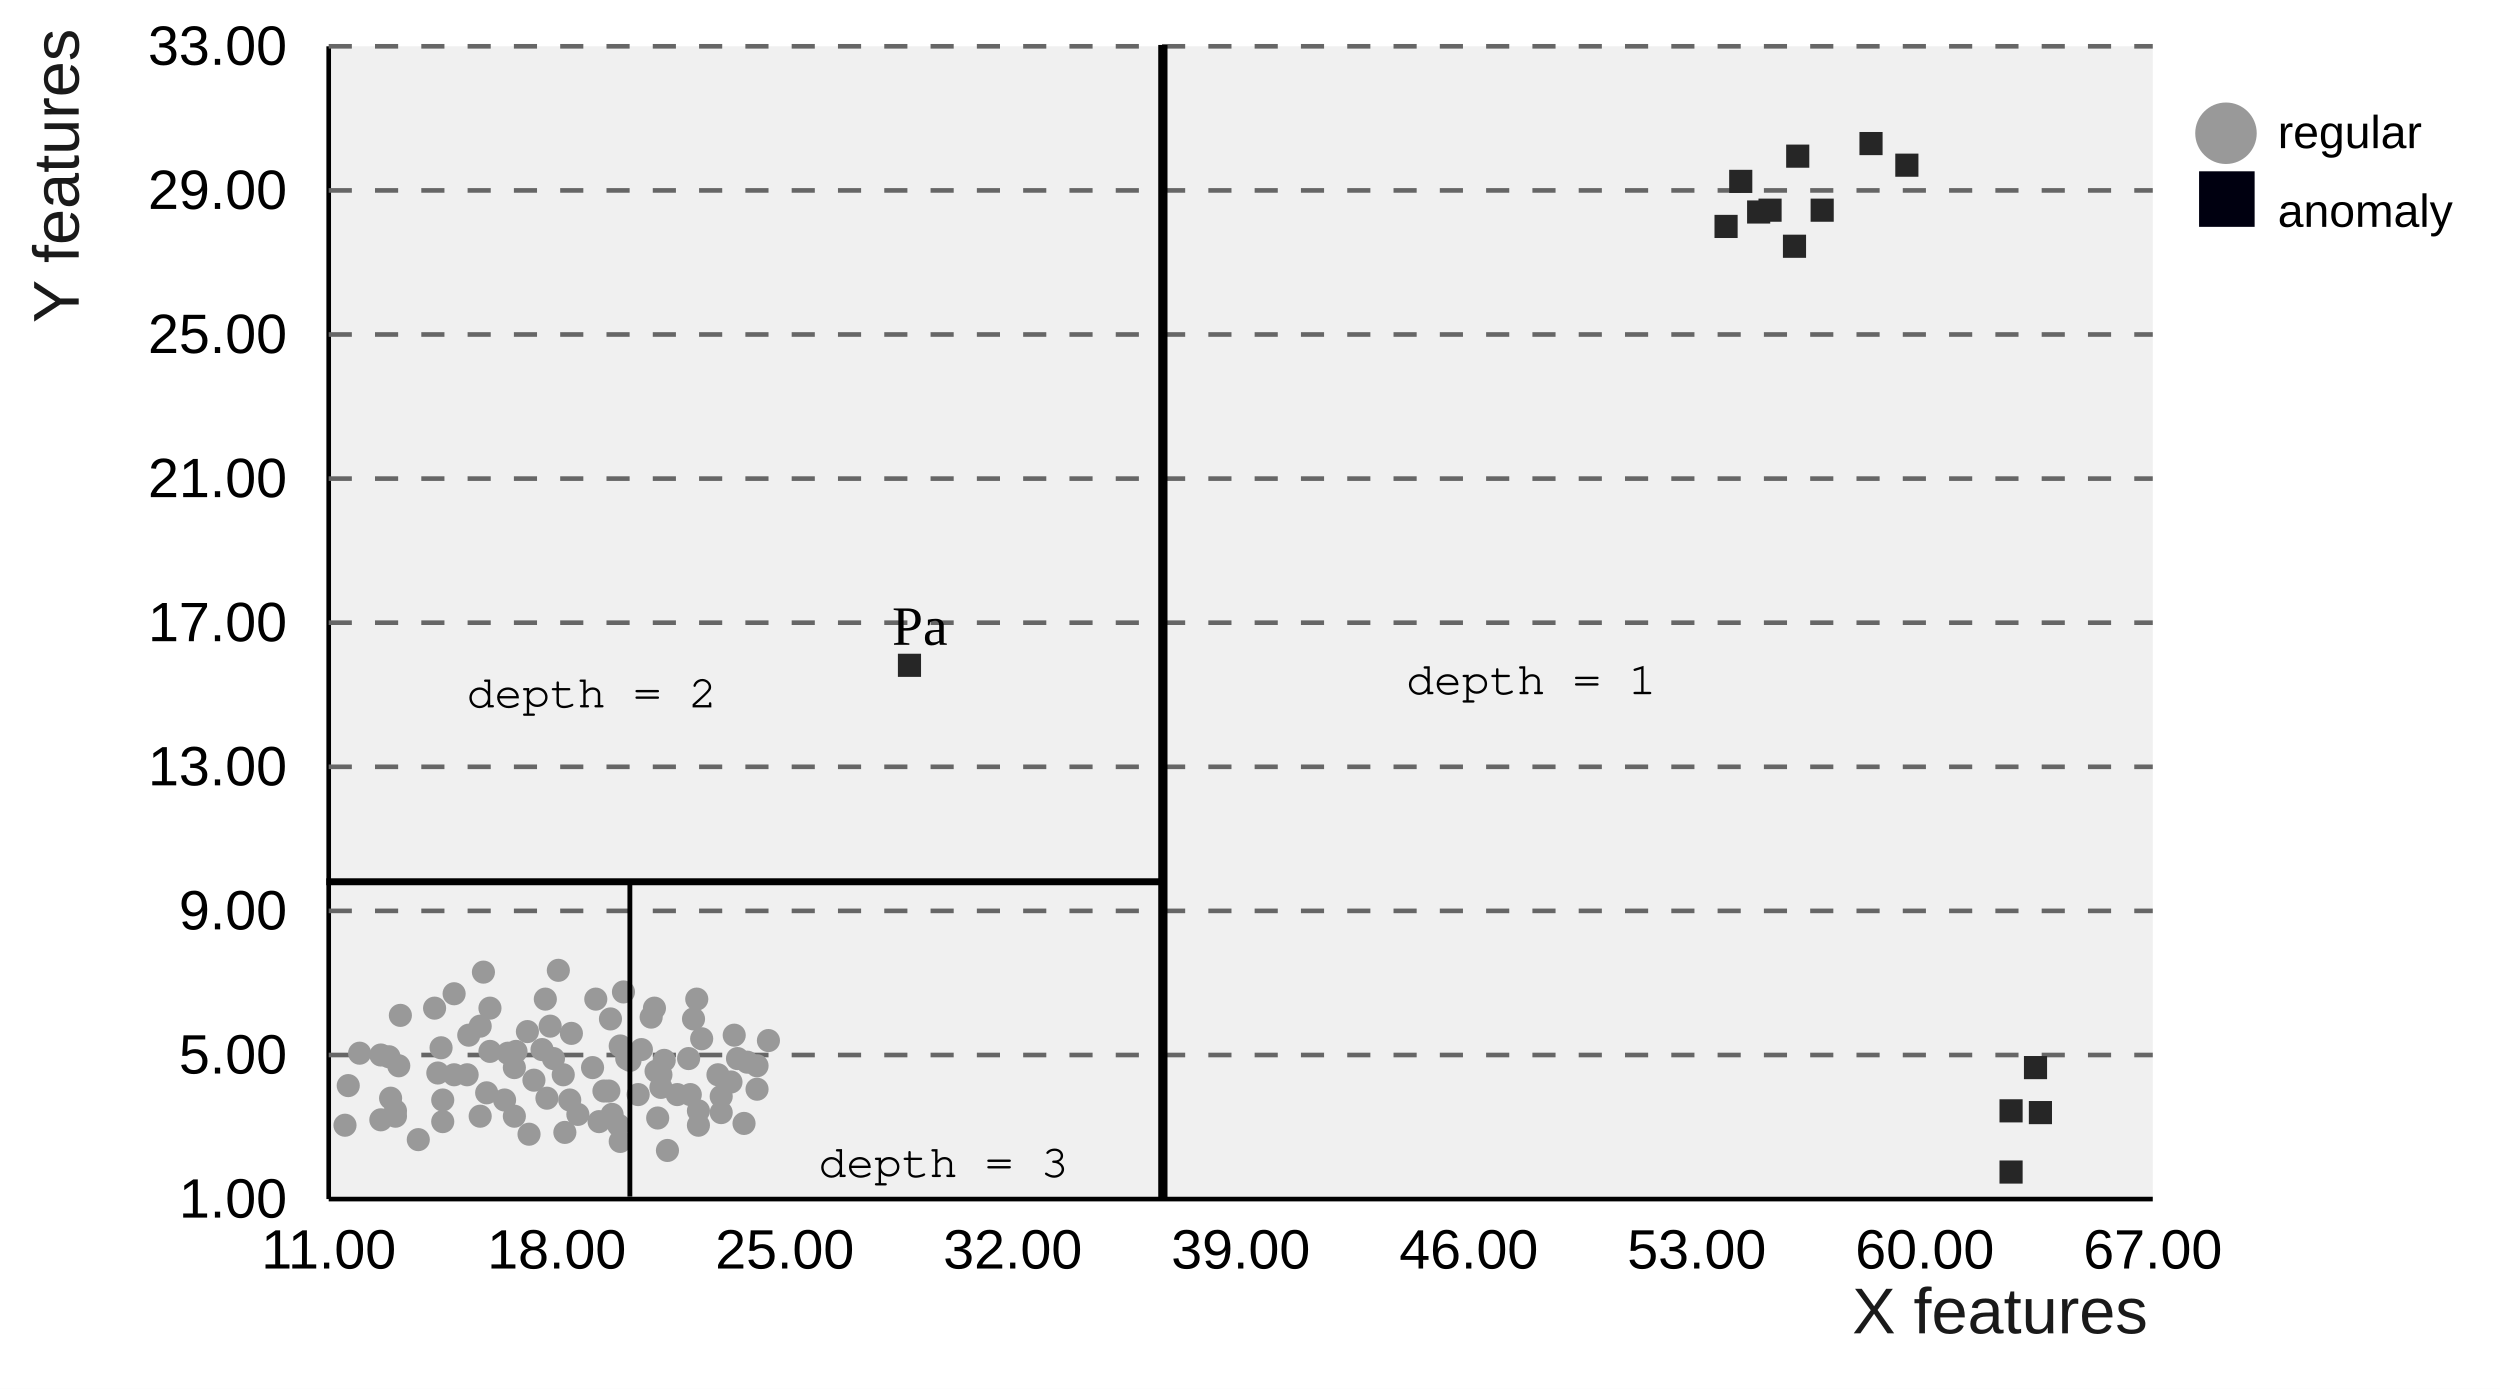
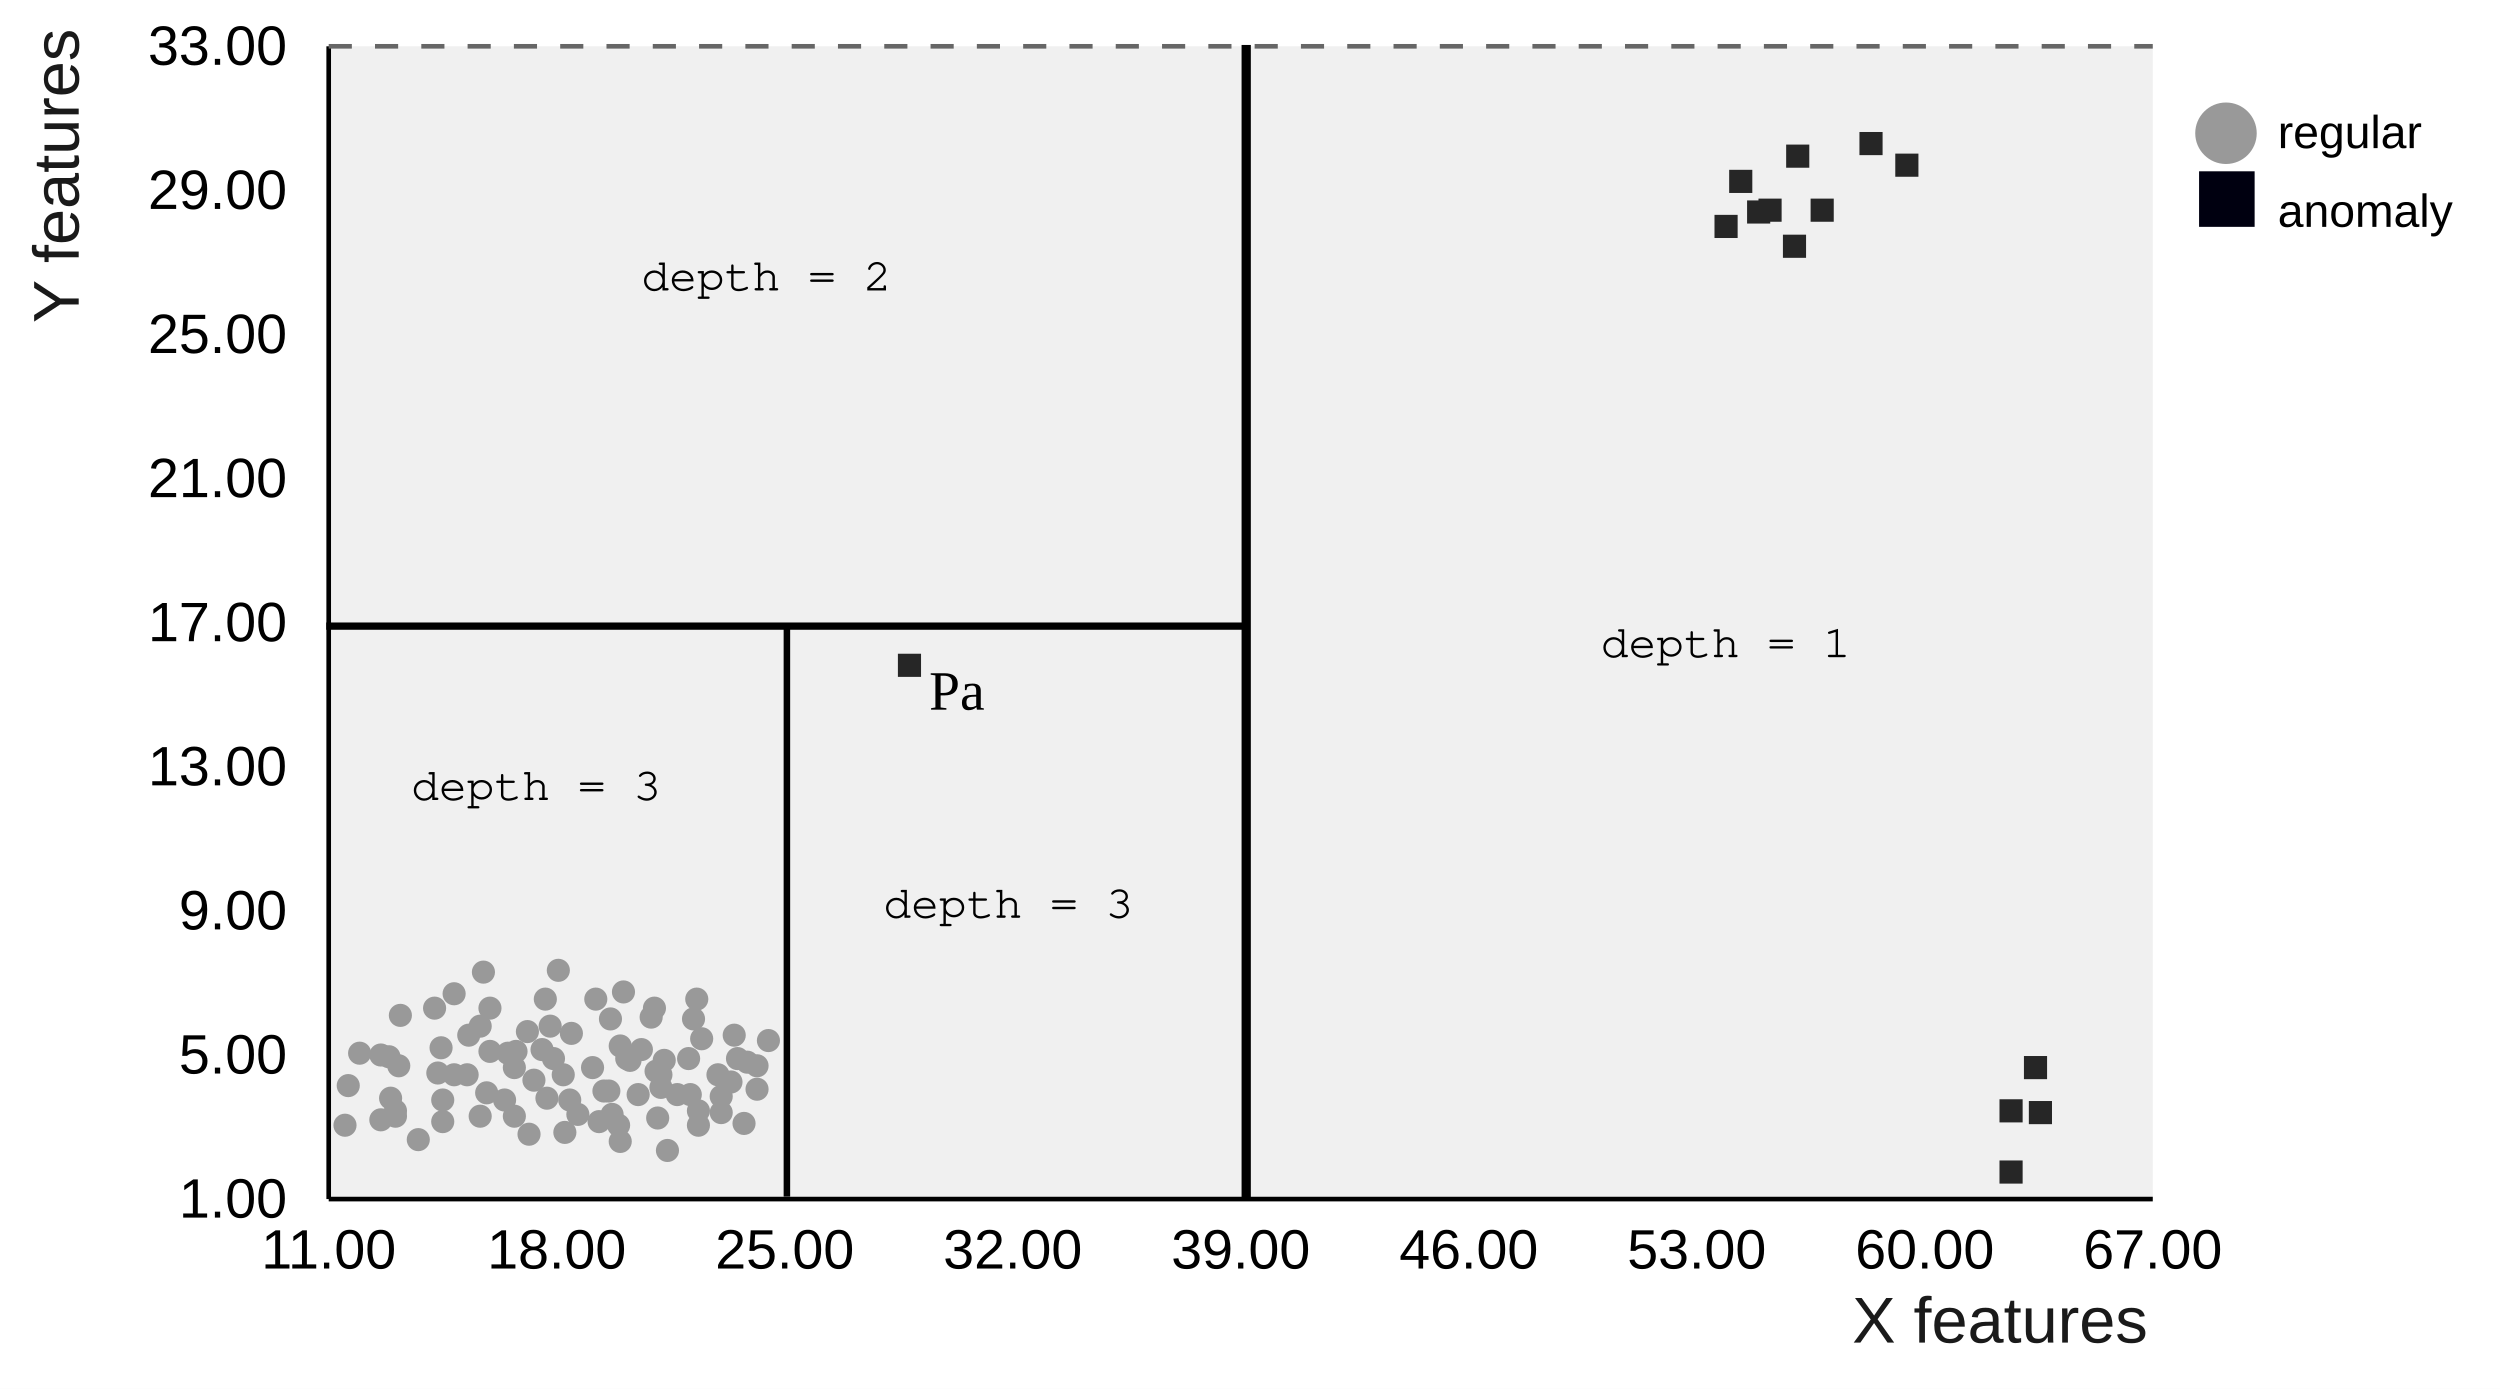
<svg xmlns="http://www.w3.org/2000/svg" width="540" height="300" version="1.1" id="svg1">
  <defs id="defs1">
    <style type="text/css" id="style1">/* Copy from here for external style sheet */
.svgBackground{
  fill:#ffffff;
}
.graphBackground{
  fill:#f0f0f0;
}

/* graphs titles */
.mainTitle{
  text-anchor: middle;
  fill: #000000;
  font-size: 16px;
  font-family: "Arial", sans-serif;
  font-weight: normal;
}
.subTitle{
  text-anchor: middle;
  fill: #999999;
  font-size: 14px;
  font-family: "Arial", sans-serif;
  font-weight: normal;
}

.axis{
  stroke: #000000;
  stroke-width: 1px;
}

.guideLines{
  stroke: #666666;
  stroke-width: 1px;
  stroke-dasharray: 5 5;
}

.xAxisLabels{
  text-anchor: middle;
  fill: #000000;
  font-size: 12px;
  font-family: "Arial", sans-serif;
  font-weight: normal;
}

.yAxisLabels{
  text-anchor: end;
  fill: #000000;
  font-size: 12px;
  font-family: "Arial", sans-serif;
  font-weight: normal;
}

.xAxisTitle{
  text-anchor: middle;
  fill: #ff0000;
  font-size: 14px;
  font-family: "Arial", sans-serif;
  font-weight: normal;
}

.yAxisTitle{
  fill: #ff0000;
  text-anchor: middle;
  font-size: 14px;
  font-family: "Arial", sans-serif;
  font-weight: normal;
}

.dataPointLabel, .dataPointLabelBackground, .dataPointPopup, .dataPointPopupMask{
  fill: #000000;
  text-anchor:middle;
  font-size: 10px;
  font-family: "Arial", sans-serif;
  font-weight: normal;
}

.dataPointLabelBackground{
  stroke: #ffffff;
  stroke-width: 2;
}

.dataPointPopupMask{
  stroke: white;
  stroke-width: 7;
}

.dataPointPopup{
  fill: black;
  stroke-width: 2;
}

.staggerGuideLine{
  fill: none;
  stroke: #000000;
  stroke-width: 0.5px;
}

/* default line styles */
.line1{
	fill: none;
	stroke: #ff0000;
	stroke-width: 1px;
}
.line2{
	fill: none;
	stroke: #0000ff;
	stroke-width: 1px;
}
.line3{
	fill: none;
	stroke: #00ff00;
	stroke-width: 1px;
}
.line4{
	fill: none;
	stroke: #ffcc00;
	stroke-width: 1px;
}
.line5{
	fill: none;
	stroke: #00ccff;
	stroke-width: 1px;
}
.line6{
	fill: none;
	stroke: #ff00ff;
	stroke-width: 1px;
}
.line7{
	fill: none;
	stroke: #00ffff;
	stroke-width: 1px;
}
.line8{
	fill: none;
	stroke: #ffff00;
	stroke-width: 1px;
}
.line9{
	fill: none;
	stroke: #cc6666;
	stroke-width: 1px;
}
.line10{
	fill: none;
	stroke: #663399;
	stroke-width: 1px;
}
.line11{
	fill: none;
	stroke: #339900;
	stroke-width: 1px;
}
.line12{
	fill: none;
	stroke: #9966FF;
	stroke-width: 1px;
}
/* default fill styles */
.fill1{
	fill: #cc0000;
	fill-opacity: 0.2;
	stroke: none;
}
.fill2{
	fill: #0000cc;
	fill-opacity: 0.2;
	stroke: none;
}
.fill3{
	fill: #00cc00;
	fill-opacity: 0.2;
	stroke: none;
}
.fill4{
	fill: #ffcc00;
	fill-opacity: 0.2;
	stroke: none;
}
.fill5{
	fill: #00ccff;
	fill-opacity: 0.2;
	stroke: none;
}
.fill6{
	fill: #ff00ff;
	fill-opacity: 0.2;
	stroke: none;
}
.fill7{
	fill: #00ffff;
	fill-opacity: 0.2;
	stroke: none;
}
.fill8{
	fill: #ffff00;
	fill-opacity: 0.2;
	stroke: none;
}
.fill9{
	fill: #cc6666;
	fill-opacity: 0.2;
	stroke: none;
}
.fill10{
	fill: #663399;
	fill-opacity: 0.2;
	stroke: none;
}
.fill11{
	fill: #339900;
	fill-opacity: 0.2;
	stroke: none;
}
.fill12{
	fill: #9966FF;
	fill-opacity: 0.2;
	stroke: none;
}
/* default line styles */
.key1,.dataPoint1{
	fill: #ff0000;
	stroke: none;
	stroke-width: 1px;
}
.key2,.dataPoint2{
	fill: #0000ff;
	stroke: none;
	stroke-width: 1px;
}
.key3,.dataPoint3{
	fill: #00ff00;
	stroke: none;
	stroke-width: 1px;
}
.key4,.dataPoint4{
	fill: #ffcc00;
	stroke: none;
	stroke-width: 1px;
}
.key5,.dataPoint5{
	fill: #00ccff;
	stroke: none;
	stroke-width: 1px;
}
.key6,.dataPoint6{
	fill: #ff00ff;
	stroke: none;
	stroke-width: 1px;
}
.key7,.dataPoint7{
	fill: #00ffff;
	stroke: none;
	stroke-width: 1px;
}
.key8,.dataPoint8{
	fill: #ffff00;
	stroke: none;
	stroke-width: 1px;
}
.key9,.dataPoint9{
	fill: #cc6666;
	stroke: none;
	stroke-width: 1px;
}
.key10,.dataPoint10{
	fill: #663399;
	stroke: none;
	stroke-width: 1px;
}
.key11,.dataPoint11{
	fill: #339900;
	stroke: none;
	stroke-width: 1px;
}
.key12,.dataPoint12{
	fill: #9966FF;
	stroke: none;
	stroke-width: 1px;
}


.keyText{
  fill: #000000;
  text-anchor:start;
  font-size: 10px;
  font-family: "Arial", sans-serif;
  font-weight: normal;
}
/* End copy for external style sheet */
</style>
  </defs>
  <g class="layer" id="g1">
    <rect class="svgBackground" height="300" id="svg_1" width="547.232" x="0" y="0" style="stroke-width:1.046" />
    <g id="svg_2">
      <rect class="graphBackground" height="249" id="svg_3" width="394" x="71" y="10" />
      <path class="axis" d="m71,259l394,0" id="yAxis" />
      <path class="axis" d="m71,10l0,249" id="xAxis" />
      <text class="xAxisLabels" id="svg_4" text-anchor="middle" x="71" y="274">11.00</text>
      <text class="xAxisLabels" id="svg_5" text-anchor="middle" x="120.25" y="274">18.00</text>
      <text class="xAxisLabels" id="svg_6" text-anchor="middle" x="169.5" y="274">25.00</text>
      <text class="xAxisLabels" id="svg_7" text-anchor="middle" x="218.75" y="274">32.00</text>
      <text class="xAxisLabels" id="svg_8" text-anchor="middle" x="268" y="274">39.00</text>
      <text class="xAxisLabels" id="svg_9" text-anchor="middle" x="317.25" y="274">46.00</text>
      <text class="xAxisLabels" id="svg_10" text-anchor="middle" x="366.5" y="274">53.00</text>
      <text class="xAxisLabels" id="svg_11" text-anchor="middle" x="415.75" y="274">60.00</text>
      <text class="xAxisLabels" id="svg_12" text-anchor="middle" x="465" y="274">67.00</text>
      <text class="yAxisLabels" id="svg_13" text-anchor="end" transform="translate(-12 0)" x="74" y="263">1.00</text>
      <text class="yAxisLabels" id="svg_14" text-anchor="end" transform="translate(-12 0)" x="74" y="231.88">5.00</text>
-       <path class="guideLines" d="m71,227.88l394,0" id="svg_15" />
      <text class="yAxisLabels" id="svg_16" text-anchor="end" transform="translate(-12 0)" x="74" y="200.75">9.00</text>
-       <path class="guideLines" d="m71,196.75l394,0" id="svg_17" />
      <text class="yAxisLabels" id="svg_18" text-anchor="end" transform="translate(-12 0)" x="74" y="169.63">13.00</text>
-       <path class="guideLines" d="m71,165.63l394,0" id="svg_19" />
      <text class="yAxisLabels" id="svg_20" text-anchor="end" transform="translate(-12 0)" x="74" y="138.5">17.00</text>
-       <path class="guideLines" d="m71,134.5l394,0" id="svg_21" />
      <text class="yAxisLabels" id="svg_22" text-anchor="end" transform="translate(-12 0)" x="74" y="107.38">21.00</text>
-       <path class="guideLines" d="m71,103.38l394,0" id="svg_23" />
      <text class="yAxisLabels" id="svg_24" text-anchor="end" transform="translate(-12 0)" x="74" y="76.25">25.00</text>
-       <path class="guideLines" d="m71,72.25l394,0" id="svg_25" />
      <text class="yAxisLabels" id="svg_26" text-anchor="end" transform="translate(-12 0)" x="74" y="45.13">29.00</text>
-       <path class="guideLines" d="m71,41.13l394,0" id="svg_27" />
      <text class="yAxisLabels" id="svg_28" text-anchor="end" transform="translate(-12 0)" x="74" y="14">33.00</text>
      <path class="guideLines" d="m71,10l394,0" id="svg_29" />
      <circle class="dataPoint1" cx="74.52" cy="243.05" id="svg_30" r="2.5" style="fill:#999999" />
      <circle class="dataPoint1" cx="75.22" cy="234.49" id="svg_31" r="2.5" style="fill:#999999" />
      <circle class="dataPoint1" cx="77.68" cy="227.49" id="svg_32" r="2.5" style="fill:#999999" />
      <circle class="dataPoint1" cx="82.26" cy="227.88" id="svg_33" r="2.5" style="fill:#999999" />
      <circle class="dataPoint1" cx="82.26" cy="241.88" id="svg_34" r="2.5" style="fill:#999999" />
      <circle class="dataPoint1" cx="84.02" cy="228.26" id="svg_35" r="2.5" style="fill:#999999" />
      <circle class="dataPoint1" cx="84.37" cy="237.21" id="svg_36" r="2.5" style="fill:#999999" />
      <circle class="dataPoint1" cx="85.42" cy="241.1" id="svg_37" r="2.5" style="fill:#999999" />
      <circle class="dataPoint1" cx="85.42" cy="239.94" id="svg_38" r="2.5" style="fill:#999999" />
      <circle class="dataPoint1" cx="86.13" cy="230.21" id="svg_39" r="2.5" style="fill:#999999" />
      <circle class="dataPoint1" cx="86.48" cy="219.32" id="svg_40" r="2.5" style="fill:#999999" />
      <circle class="dataPoint1" cx="90.35" cy="246.16" id="svg_41" r="2.5" style="fill:#999999" />
      <circle class="dataPoint1" cx="93.87" cy="217.76" id="svg_42" r="2.5" style="fill:#999999" />
      <circle class="dataPoint1" cx="94.57" cy="231.77" id="svg_43" r="2.5" style="fill:#999999" />
      <circle class="dataPoint1" cx="95.27" cy="226.32" id="svg_44" r="2.5" style="fill:#999999" />
      <circle class="dataPoint1" cx="95.63" cy="242.27" id="svg_45" r="2.5" style="fill:#999999" />
      <circle class="dataPoint1" cx="95.63" cy="237.6" id="svg_46" r="2.5" style="fill:#999999" />
      <circle class="dataPoint1" cx="98.09" cy="232.15" id="svg_47" r="2.5" style="fill:#999999" />
      <circle class="dataPoint1" cx="98.09" cy="214.65" id="svg_48" r="2.5" style="fill:#999999" />
      <circle class="dataPoint1" cx="100.9" cy="232.15" id="svg_49" r="2.5" style="fill:#999999" />
      <circle class="dataPoint1" cx="101.25" cy="223.6" id="svg_50" r="2.5" style="fill:#999999" />
      <circle class="dataPoint1" cx="103.72" cy="221.65" id="svg_51" r="2.5" style="fill:#999999" />
      <circle class="dataPoint1" cx="103.72" cy="241.1" id="svg_52" r="2.5" style="fill:#999999" />
      <circle class="dataPoint1" cx="104.42" cy="209.98" id="svg_53" r="2.5" style="fill:#999999" />
      <circle class="dataPoint1" cx="105.12" cy="236.05" id="svg_54" r="2.5" style="fill:#999999" />
      <circle class="dataPoint1" cx="105.83" cy="227.1" id="svg_55" r="2.5" style="fill:#999999" />
      <circle class="dataPoint1" cx="105.83" cy="217.76" id="svg_56" r="2.5" style="fill:#999999" />
      <circle class="dataPoint1" cx="108.99" cy="237.6" id="svg_57" r="2.5" style="fill:#999999" />
      <circle class="dataPoint1" cx="109.7" cy="227.49" id="svg_58" r="2.5" style="fill:#999999" />
      <circle class="dataPoint1" cx="111.1" cy="230.6" id="svg_59" r="2.5" style="fill:#999999" />
      <circle class="dataPoint1" cx="111.1" cy="241.1" id="svg_60" r="2.5" style="fill:#999999" />
      <circle class="dataPoint1" cx="111.46" cy="227.1" id="svg_61" r="2.5" style="fill:#999999" />
      <circle class="dataPoint1" cx="113.92" cy="222.82" id="svg_62" r="2.5" style="fill:#999999" />
      <circle class="dataPoint1" cx="114.27" cy="244.99" id="svg_63" r="2.5" style="fill:#999999" />
      <circle class="dataPoint1" cx="115.33" cy="233.32" id="svg_64" r="2.5" style="fill:#999999" />
      <circle class="dataPoint1" cx="117.08" cy="226.71" id="svg_65" r="2.5" style="fill:#999999" />
      <circle class="dataPoint1" cx="117.79" cy="215.81" id="svg_66" r="2.5" style="fill:#999999" />
      <circle class="dataPoint1" cx="118.14" cy="237.21" id="svg_67" r="2.5" style="fill:#999999" />
      <circle class="dataPoint1" cx="118.84" cy="221.65" id="svg_68" r="2.5" style="fill:#999999" />
      <circle class="dataPoint1" cx="119.55" cy="228.65" id="svg_69" r="2.5" style="fill:#999999" />
      <circle class="dataPoint1" cx="120.6" cy="209.59" id="svg_70" r="2.5" style="fill:#999999" />
      <circle class="dataPoint1" cx="121.66" cy="232.15" id="svg_71" r="2.5" style="fill:#999999" />
      <circle class="dataPoint1" cx="122.01" cy="244.6" id="svg_72" r="2.5" style="fill:#999999" />
      <circle class="dataPoint1" cx="123.06" cy="237.6" id="svg_73" r="2.5" style="fill:#999999" />
      <circle class="dataPoint1" cx="123.42" cy="223.21" id="svg_74" r="2.5" style="fill:#999999" />
      <circle class="dataPoint1" cx="124.82" cy="240.71" id="svg_75" r="2.5" style="fill:#999999" />
      <circle class="dataPoint1" cx="127.99" cy="230.6" id="svg_76" r="2.5" style="fill:#999999" />
      <circle class="dataPoint1" cx="128.69" cy="215.81" id="svg_77" r="2.5" style="fill:#999999" />
      <circle class="dataPoint1" cx="129.4" cy="242.27" id="svg_78" r="2.5" style="fill:#999999" />
      <circle class="dataPoint1" cx="130.45" cy="235.66" id="svg_79" r="2.5" style="fill:#999999" />
      <circle class="dataPoint1" cx="131.51" cy="235.66" id="svg_80" r="2.5" style="fill:#999999" />
      <circle class="dataPoint1" cx="131.86" cy="220.09" id="svg_81" r="2.5" style="fill:#999999" />
      <circle class="dataPoint1" cx="132.21" cy="240.71" id="svg_82" r="2.5" style="fill:#999999" />
      <circle class="dataPoint1" cx="133.62" cy="243.05" id="svg_83" r="2.5" style="fill:#999999" />
      <circle class="dataPoint1" cx="133.97" cy="225.93" id="svg_84" r="2.5" style="fill:#999999" />
      <circle class="dataPoint1" cx="133.97" cy="246.55" id="svg_85" r="2.5" style="fill:#999999" />
      <circle class="dataPoint1" cx="134.67" cy="214.26" id="svg_86" r="2.5" style="fill:#999999" />
      <circle class="dataPoint1" cx="135.38" cy="228.65" id="svg_87" r="2.5" style="fill:#999999" />
      <circle class="dataPoint1" cx="136.08" cy="229.04" id="svg_88" r="2.5" style="fill:#999999" />
      <circle class="dataPoint1" cx="137.84" cy="236.43" id="svg_89" r="2.5" style="fill:#999999" />
      <circle class="dataPoint1" cx="138.54" cy="226.71" id="svg_90" r="2.5" style="fill:#999999" />
      <circle class="dataPoint1" cx="140.65" cy="219.7" id="svg_91" r="2.5" style="fill:#999999" />
      <circle class="dataPoint1" cx="141.36" cy="217.76" id="svg_92" r="2.5" style="fill:#999999" />
      <circle class="dataPoint1" cx="141.71" cy="231.38" id="svg_93" r="2.5" style="fill:#999999" />
      <circle class="dataPoint1" cx="142.06" cy="241.49" id="svg_94" r="2.5" style="fill:#999999" />
      <circle class="dataPoint1" cx="142.76" cy="232.15" id="svg_95" r="2.5" style="fill:#999999" />
      <circle class="dataPoint1" cx="142.76" cy="234.88" id="svg_96" r="2.5" style="fill:#999999" />
      <circle class="dataPoint1" cx="143.47" cy="229.04" id="svg_97" r="2.5" style="fill:#999999" />
      <circle class="dataPoint1" cx="144.17" cy="248.5" id="svg_98" r="2.5" style="fill:#999999" />
      <circle class="dataPoint1" cx="146.28" cy="236.43" id="svg_99" r="2.5" style="fill:#999999" />
      <circle class="dataPoint1" cx="148.74" cy="228.65" id="svg_100" r="2.5" style="fill:#999999" />
      <circle class="dataPoint1" cx="149.1" cy="236.43" id="svg_101" r="2.5" style="fill:#999999" />
      <circle class="dataPoint1" cx="149.8" cy="220.09" id="svg_102" r="2.5" style="fill:#999999" />
      <circle class="dataPoint1" cx="150.5" cy="215.81" id="svg_103" r="2.5" style="fill:#999999" />
      <circle class="dataPoint1" cx="150.86" cy="239.94" id="svg_104" r="2.5" style="fill:#999999" />
      <circle class="dataPoint1" cx="150.86" cy="243.05" id="svg_105" r="2.5" style="fill:#999999" />
      <circle class="dataPoint1" cx="151.56" cy="224.37" id="svg_106" r="2.5" style="fill:#999999" />
      <circle class="dataPoint1" cx="155.08" cy="232.15" id="svg_107" r="2.5" style="fill:#999999" />
      <circle class="dataPoint1" cx="155.78" cy="236.82" id="svg_108" r="2.5" style="fill:#999999" />
      <circle class="dataPoint1" cx="155.78" cy="240.32" id="svg_109" r="2.5" style="fill:#999999" />
      <circle class="dataPoint1" cx="157.89" cy="233.71" id="svg_110" r="2.5" style="fill:#999999" />
      <circle class="dataPoint1" cx="158.59" cy="223.6" id="svg_111" r="2.5" style="fill:#999999" />
      <circle class="dataPoint1" cx="159.3" cy="228.65" id="svg_112" r="2.5" style="fill:#999999" />
      <circle class="dataPoint1" cx="160.71" cy="242.66" id="svg_113" r="2.5" style="fill:#999999" />
      <circle class="dataPoint1" cx="161.41" cy="229.43" id="svg_114" r="2.5" style="fill:#999999" />
      <circle class="dataPoint1" cx="163.52" cy="230.21" id="svg_115" r="2.5" style="fill:#999999" />
      <circle class="dataPoint1" cx="163.52" cy="235.27" id="svg_116" r="2.5" style="fill:#999999" />
      <circle class="dataPoint1" cx="165.98" cy="224.76" id="svg_117" r="2.5" style="fill:#999999" />
      <g id="svg_132">
        <a id="svg_133">
          <circle cx="74.52" cy="243.05" id="svg_134" opacity="0" r="10" />
        </a>
        <a id="svg_135">
          <circle cx="75.22" cy="234.49" id="svg_136" opacity="0" r="10" />
        </a>
        <a id="svg_137">
          <circle cx="77.68" cy="227.49" id="svg_138" opacity="0" r="10" />
        </a>
        <a id="svg_139">
          <circle cx="82.26" cy="227.88" id="svg_140" opacity="0" r="10" />
        </a>
        <a id="svg_141">
          <circle cx="82.26" cy="241.88" id="svg_142" opacity="0" r="10" />
        </a>
        <a id="svg_143">
          <circle cx="84.02" cy="228.26" id="svg_144" opacity="0" r="10" />
        </a>
        <a id="svg_145">
          <circle cx="84.37" cy="237.21" id="svg_146" opacity="0" r="10" />
        </a>
        <a id="svg_147">
          <circle cx="85.42" cy="241.1" id="svg_148" opacity="0" r="10" />
        </a>
        <a id="svg_149">
          <circle cx="85.42" cy="239.94" id="svg_150" opacity="0" r="10" />
        </a>
        <a id="svg_151">
          <circle cx="86.13" cy="230.21" id="svg_152" opacity="0" r="10" />
        </a>
        <a id="svg_153">
          <circle cx="86.48" cy="219.32" id="svg_154" opacity="0" r="10" />
        </a>
        <a id="svg_155">
          <circle cx="90.35" cy="246.16" id="svg_156" opacity="0" r="10" />
        </a>
        <a id="svg_157">
          <circle cx="93.87" cy="217.76" id="svg_158" opacity="0" r="10" />
        </a>
        <a id="svg_159">
          <circle cx="94.57" cy="231.77" id="svg_160" opacity="0" r="10" />
        </a>
        <a id="svg_161">
          <circle cx="95.27" cy="226.32" id="svg_162" opacity="0" r="10" />
        </a>
        <a id="svg_163">
          <circle cx="95.63" cy="242.27" id="svg_164" opacity="0" r="10" />
        </a>
        <a id="svg_165">
          <circle cx="95.63" cy="237.6" id="svg_166" opacity="0" r="10" />
        </a>
        <a id="svg_167">
          <circle cx="98.09" cy="232.15" id="svg_168" opacity="0" r="10" />
        </a>
        <a id="svg_169">
          <circle cx="98.09" cy="214.65" id="svg_170" opacity="0" r="10" />
        </a>
        <a id="svg_171">
          <circle cx="100.9" cy="232.15" id="svg_172" opacity="0" r="10" />
        </a>
        <a id="svg_173">
          <circle cx="101.25" cy="223.6" id="svg_174" opacity="0" r="10" />
        </a>
        <a id="svg_175">
          <circle cx="103.72" cy="221.65" id="svg_176" opacity="0" r="10" />
        </a>
        <a id="svg_177">
          <circle cx="103.72" cy="241.1" id="svg_178" opacity="0" r="10" />
        </a>
        <a id="svg_179">
          <circle cx="104.42" cy="209.98" id="svg_180" opacity="0" r="10" />
        </a>
        <a id="svg_181">
          <circle cx="105.12" cy="236.05" id="svg_182" opacity="0" r="10" />
        </a>
        <a id="svg_183">
          <circle cx="105.83" cy="227.1" id="svg_184" opacity="0" r="10" />
        </a>
        <a id="svg_185">
          <circle cx="105.83" cy="217.76" id="svg_186" opacity="0" r="10" />
        </a>
        <a id="svg_187">
          <circle cx="108.99" cy="237.6" id="svg_188" opacity="0" r="10" />
        </a>
        <a id="svg_189">
          <circle cx="109.7" cy="227.49" id="svg_190" opacity="0" r="10" />
        </a>
        <a id="svg_191">
          <circle cx="111.1" cy="230.6" id="svg_192" opacity="0" r="10" />
        </a>
        <a id="svg_193">
          <circle cx="111.1" cy="241.1" id="svg_194" opacity="0" r="10" />
        </a>
        <a id="svg_195">
          <circle cx="111.46" cy="227.1" id="svg_196" opacity="0" r="10" />
        </a>
        <a id="svg_197">
          <circle cx="113.92" cy="222.82" id="svg_198" opacity="0" r="10" />
        </a>
        <a id="svg_199">
          <circle cx="114.27" cy="244.99" id="svg_200" opacity="0" r="10" />
        </a>
        <a id="svg_201">
          <circle cx="115.33" cy="233.32" id="svg_202" opacity="0" r="10" />
        </a>
        <a id="svg_203">
          <circle cx="117.08" cy="226.71" id="svg_204" opacity="0" r="10" />
        </a>
        <a id="svg_205">
          <circle cx="117.79" cy="215.81" id="svg_206" opacity="0" r="10" />
        </a>
        <a id="svg_207">
          <circle cx="118.14" cy="237.21" id="svg_208" opacity="0" r="10" />
        </a>
        <a id="svg_209">
          <circle cx="118.84" cy="221.65" id="svg_210" opacity="0" r="10" />
        </a>
        <a id="svg_211">
          <circle cx="119.55" cy="228.65" id="svg_212" opacity="0" r="10" />
        </a>
        <a id="svg_213">
          <circle cx="120.6" cy="209.59" id="svg_214" opacity="0" r="10" />
        </a>
        <a id="svg_215">
          <circle cx="121.66" cy="232.15" id="svg_216" opacity="0" r="10" />
        </a>
        <a id="svg_217">
          <circle cx="122.01" cy="244.6" id="svg_218" opacity="0" r="10" />
        </a>
        <a id="svg_219">
          <circle cx="123.06" cy="237.6" id="svg_220" opacity="0" r="10" />
        </a>
        <a id="svg_221">
          <circle cx="123.42" cy="223.21" id="svg_222" opacity="0" r="10" />
        </a>
        <a id="svg_223">
          <circle cx="124.82" cy="240.71" id="svg_224" opacity="0" r="10" />
        </a>
        <a id="svg_225">
          <circle cx="127.99" cy="230.6" id="svg_226" opacity="0" r="10" />
        </a>
        <a id="svg_227">
          <circle cx="128.69" cy="215.81" id="svg_228" opacity="0" r="10" />
        </a>
        <a id="svg_229">
          <circle cx="129.4" cy="242.27" id="svg_230" opacity="0" r="10" />
        </a>
        <a id="svg_231">
          <circle cx="130.45" cy="235.66" id="svg_232" opacity="0" r="10" />
        </a>
        <a id="svg_233">
          <circle cx="131.51" cy="235.66" id="svg_234" opacity="0" r="10" />
        </a>
        <a id="svg_235">
          <circle cx="131.86" cy="220.09" id="svg_236" opacity="0" r="10" />
        </a>
        <a id="svg_237">
          <circle cx="132.21" cy="240.71" id="svg_238" opacity="0" r="10" />
        </a>
        <a id="svg_239">
          <circle cx="133.62" cy="243.05" id="svg_240" opacity="0" r="10" />
        </a>
        <a id="svg_241">
          <circle cx="133.97" cy="225.93" id="svg_242" opacity="0" r="10" />
        </a>
        <a id="svg_243">
          <circle cx="133.97" cy="246.55" id="svg_244" opacity="0" r="10" />
        </a>
        <a id="svg_245">
          <circle cx="134.67" cy="214.26" id="svg_246" opacity="0" r="10" />
        </a>
        <a id="svg_247">
          <circle cx="135.38" cy="228.65" id="svg_248" opacity="0" r="10" />
        </a>
        <a id="svg_249">
          <circle cx="136.08" cy="229.04" id="svg_250" opacity="0" r="10" />
        </a>
        <a id="svg_251">
          <circle cx="137.84" cy="236.43" id="svg_252" opacity="0" r="10" />
        </a>
        <a id="svg_253">
          <circle cx="138.54" cy="226.71" id="svg_254" opacity="0" r="10" />
        </a>
        <a id="svg_255">
          <circle cx="140.65" cy="219.7" id="svg_256" opacity="0" r="10" />
        </a>
        <a id="svg_257">
          <circle cx="141.36" cy="217.76" id="svg_258" opacity="0" r="10" />
        </a>
        <a id="svg_259">
          <circle cx="141.71" cy="231.38" id="svg_260" opacity="0" r="10" />
        </a>
        <a id="svg_261">
          <circle cx="142.06" cy="241.49" id="svg_262" opacity="0" r="10" />
        </a>
        <a id="svg_263">
          <circle cx="142.76" cy="232.15" id="svg_264" opacity="0" r="10" />
        </a>
        <a id="svg_265">
          <circle cx="142.76" cy="234.88" id="svg_266" opacity="0" r="10" />
        </a>
        <a id="svg_267">
          <circle cx="143.47" cy="229.04" id="svg_268" opacity="0" r="10" />
        </a>
        <a id="svg_269">
          <circle cx="144.17" cy="248.5" id="svg_270" opacity="0" r="10" />
        </a>
        <a id="svg_271">
          <circle cx="146.28" cy="236.43" id="svg_272" opacity="0" r="10" />
        </a>
        <a id="svg_273">
          <circle cx="148.74" cy="228.65" id="svg_274" opacity="0" r="10" />
        </a>
        <a id="svg_275">
          <circle cx="149.1" cy="236.43" id="svg_276" opacity="0" r="10" />
        </a>
        <a id="svg_277">
          <circle cx="149.8" cy="220.09" id="svg_278" opacity="0" r="10" />
        </a>
        <a id="svg_279">
          <circle cx="150.5" cy="215.81" id="svg_280" opacity="0" r="10" />
        </a>
        <a id="svg_281">
          <circle cx="150.86" cy="239.94" id="svg_282" opacity="0" r="10" />
        </a>
        <a id="svg_283">
          <circle cx="150.86" cy="243.05" id="svg_284" opacity="0" r="10" />
        </a>
        <a id="svg_285">
          <circle cx="151.56" cy="224.37" id="svg_286" opacity="0" r="10" />
        </a>
        <a id="svg_287">
          <circle cx="155.08" cy="232.15" id="svg_288" opacity="0" r="10" />
        </a>
        <a id="svg_289">
          <circle cx="155.78" cy="236.82" id="svg_290" opacity="0" r="10" />
        </a>
        <a id="svg_291">
          <circle cx="155.78" cy="240.32" id="svg_292" opacity="0" r="10" />
        </a>
        <a id="svg_293">
          <circle cx="157.89" cy="233.71" id="svg_294" opacity="0" r="10" />
        </a>
        <a id="svg_295">
          <circle cx="158.59" cy="223.6" id="svg_296" opacity="0" r="10" />
        </a>
        <a id="svg_297">
          <circle cx="159.3" cy="228.65" id="svg_298" opacity="0" r="10" />
        </a>
        <a id="svg_299">
          <circle cx="160.71" cy="242.66" id="svg_300" opacity="0" r="10" />
        </a>
        <a id="svg_301">
          <circle cx="161.41" cy="229.43" id="svg_302" opacity="0" r="10" />
        </a>
        <a id="svg_303">
          <circle cx="163.52" cy="230.21" id="svg_304" opacity="0" r="10" />
        </a>
        <a id="svg_305">
          <circle cx="163.52" cy="235.27" id="svg_306" opacity="0" r="10" />
        </a>
        <a id="svg_307">
          <circle cx="165.98" cy="224.76" id="svg_308" opacity="0" r="10" />
        </a>
        <a id="svg_309">
          <circle cx="358.41" cy="52.41" id="svg_310" opacity="0" r="10" />
        </a>
        <a id="svg_311">
          <circle cx="372.83" cy="48.91" id="svg_312" opacity="0" r="10" />
        </a>
        <a id="svg_313">
          <circle cx="376" cy="39.18" id="svg_314" opacity="0" r="10" />
        </a>
        <a id="svg_315">
          <circle cx="379.87" cy="45.79" id="svg_316" opacity="0" r="10" />
        </a>
        <a id="svg_317">
          <circle cx="382.33" cy="45.4" id="svg_318" opacity="0" r="10" />
        </a>
        <a id="svg_319">
          <circle cx="387.61" cy="53.19" id="svg_320" opacity="0" r="10" />
        </a>
        <a id="svg_321">
          <circle cx="388.31" cy="33.73" id="svg_322" opacity="0" r="10" />
        </a>
        <a id="svg_323">
          <circle cx="393.59" cy="45.4" id="svg_324" opacity="0" r="10" />
        </a>
        <a id="svg_325">
          <circle cx="404.14" cy="31.01" id="svg_326" opacity="0" r="10" />
        </a>
        <a id="svg_327">
          <circle cx="411.88" cy="35.68" id="svg_328" opacity="0" r="10" />
        </a>
        <a id="svg_329">
          <circle cx="434.39" cy="253.16" id="svg_330" opacity="0" r="10" />
        </a>
        <a id="svg_331">
          <circle cx="434.39" cy="239.94" id="svg_332" opacity="0" r="10" />
        </a>
        <a id="svg_333">
          <circle cx="439.67" cy="230.6" id="svg_334" opacity="0" r="10" />
        </a>
        <a id="svg_335">
          <circle cx="440.73" cy="240.32" id="svg_336" opacity="0" r="10" />
        </a>
      </g>
      <rect style="fill:#262626;fill-opacity:1;stroke-width:0.565" id="rect2" width="5" height="5" x="431.89" y="250.66" />
      <rect style="fill:#262626;fill-opacity:1;stroke-width:0.565" id="rect2-8" width="5" height="5" x="431.89" y="237.44" />
      <rect style="fill:#262626;fill-opacity:1;stroke-width:0.565" id="rect2-2" width="5" height="5" x="437.17" y="228.1" />
      <rect style="fill:#262626;fill-opacity:1;stroke-width:0.565" id="rect2-5" width="5" height="5" x="438.23" y="237.82" />
      <rect style="fill:#262626;fill-opacity:1;stroke-width:0.565" id="rect2-84" width="5" height="5" x="370.33" y="46.41" />
      <rect style="fill:#262626;fill-opacity:1;stroke-width:0.565" id="rect2-1" width="5" height="5" x="373.5" y="36.68" />
      <rect style="fill:#262626;fill-opacity:1;stroke-width:0.565" id="rect2-6" width="5" height="5" x="377.37" y="43.29" />
      <rect style="fill:#262626;fill-opacity:1;stroke-width:0.565" id="rect2-9" width="5" height="5" x="379.83" y="42.9" />
      <rect style="fill:#262626;fill-opacity:1;stroke-width:0.565" id="rect2-82" width="5" height="5" x="385.11" y="50.69" />
      <rect style="fill:#262626;fill-opacity:1;stroke-width:0.565" id="rect2-82-5" width="5" height="5" x="193.945" y="141.207" />
      <rect style="fill:#262626;fill-opacity:1;stroke-width:0.565" id="rect2-57" width="5" height="5" x="385.81" y="31.23" />
      <rect style="fill:#262626;fill-opacity:1;stroke-width:0.565" id="rect2-7" width="5" height="5" x="391.09" y="42.9" />
      <rect style="fill:#262626;fill-opacity:1;stroke-width:0.565" id="rect2-0" width="5" height="5" x="401.64" y="28.51" />
      <rect style="fill:#262626;fill-opacity:1;stroke-width:0.565" id="rect2-18" width="5" height="5" x="409.38" y="33.18" />
-       <text xml:space="preserve" style="fill:#000000" x="192.686" y="139.284" id="text1">
-         <tspan id="tspan1" x="192.686" y="139.284">Pa</tspan>
+       <text xml:space="preserve" style="fill:#000000" x="200.686" y="153.284" id="text1">
+         <tspan id="tspan1" x="200.686" y="153.284">Pa</tspan>
      </text>
    </g>
-     <text class="xAxisTitle" id="svg_337" x="432" y="288" style="fill:#1a1a1a">X features</text>
+     <text class="xAxisTitle" id="svg_337" x="432" y="290" style="fill:#1a1a1a">X features</text>
    <text class="yAxisTitle" id="svg_338" transform="rotate(-90)" x="-38" y="17" style="fill:#1a1a1a">Y features</text>
    <g id="svg_339" transform="translate(475.0 20)">
      <text class="keyText" id="svg_341" x="17" y="12">regular</text>
      <rect class="key2" height="12" id="svg_342" width="12" x="3.3772847e-07" y="17" style="fill:#000010;fill-opacity:1" />
      <text class="keyText" id="svg_343" x="17" y="29">anomaly</text>
      <circle style="fill:#999999;fill-opacity:1" id="path2" cx="5.812" cy="8.782" r="6.642" />
    </g>
    <g id="svg_354">path_length =</g>
-     <line fill="none" id="svg_346" stroke="#000000" stroke-width="2" x1="251.18" x2="251.18" y1="9.71" y2="259" />
-     <line fill="none" id="svg_346-7" stroke="#000000" stroke-width="1.048" x1="136.052" x2="136.052" y1="189.993" y2="258.471" />
-     <line fill="none" id="svg_345" stroke="#000000" stroke-width="1.503" x1="251.402" x2="70.479" y1="190.46" y2="190.46" />
-     <text fill="#000000" font-family="Courier" font-size="10px" id="svg_356" stroke="#000000" stroke-width="0" text-anchor="middle" x="203.802" xml:space="preserve" y="254.241">depth = 3</text>
-     <text fill="#000000" font-family="Courier" font-size="10px" id="svg_356-7" stroke="#000000" stroke-width="0" text-anchor="middle" x="127.806" xml:space="preserve" y="152.804">depth = 2</text>
-     <text fill="#000000" font-family="Courier" font-size="10px" id="svg_357" stroke="#000000" stroke-width="0" text-anchor="middle" x="330.745" xml:space="preserve" y="149.947">depth = 1</text>
+     <line fill="none" id="svg_346" stroke="#000000" stroke-width="2" x1="269.18" x2="269.18" y1="9.71" y2="259" />
+     <line fill="none" id="svg_346-7" stroke="#000000" stroke-width="1.409" x1="169.969" x2="169.969" y1="134.694" y2="258.471" />
+     <line fill="none" id="svg_345" stroke="#000000" stroke-width="1.573" x1="268.623" x2="70.479" y1="135.243" y2="135.243" />
+     <text fill="#000000" font-family="Courier" font-size="10px" id="svg_356" stroke="#000000" stroke-width="0" text-anchor="middle" x="217.802" xml:space="preserve" y="198.241">depth = 3</text>
+     <text fill="#000000" font-family="Courier" font-size="10px" id="svg_356-7" stroke="#000000" stroke-width="0" text-anchor="middle" x="115.806" xml:space="preserve" y="172.804">depth = 3</text>
+     <text fill="#000000" font-family="Courier" font-size="10px" id="svg_356-7-7" stroke="#000000" stroke-width="0" text-anchor="middle" x="165.53" xml:space="preserve" y="62.737">depth = 2</text>
+     <text fill="#000000" font-family="Courier" font-size="10px" id="svg_357" stroke="#000000" stroke-width="0" text-anchor="middle" x="372.745" xml:space="preserve" y="141.947">depth = 1</text>
  </g>
</svg>
